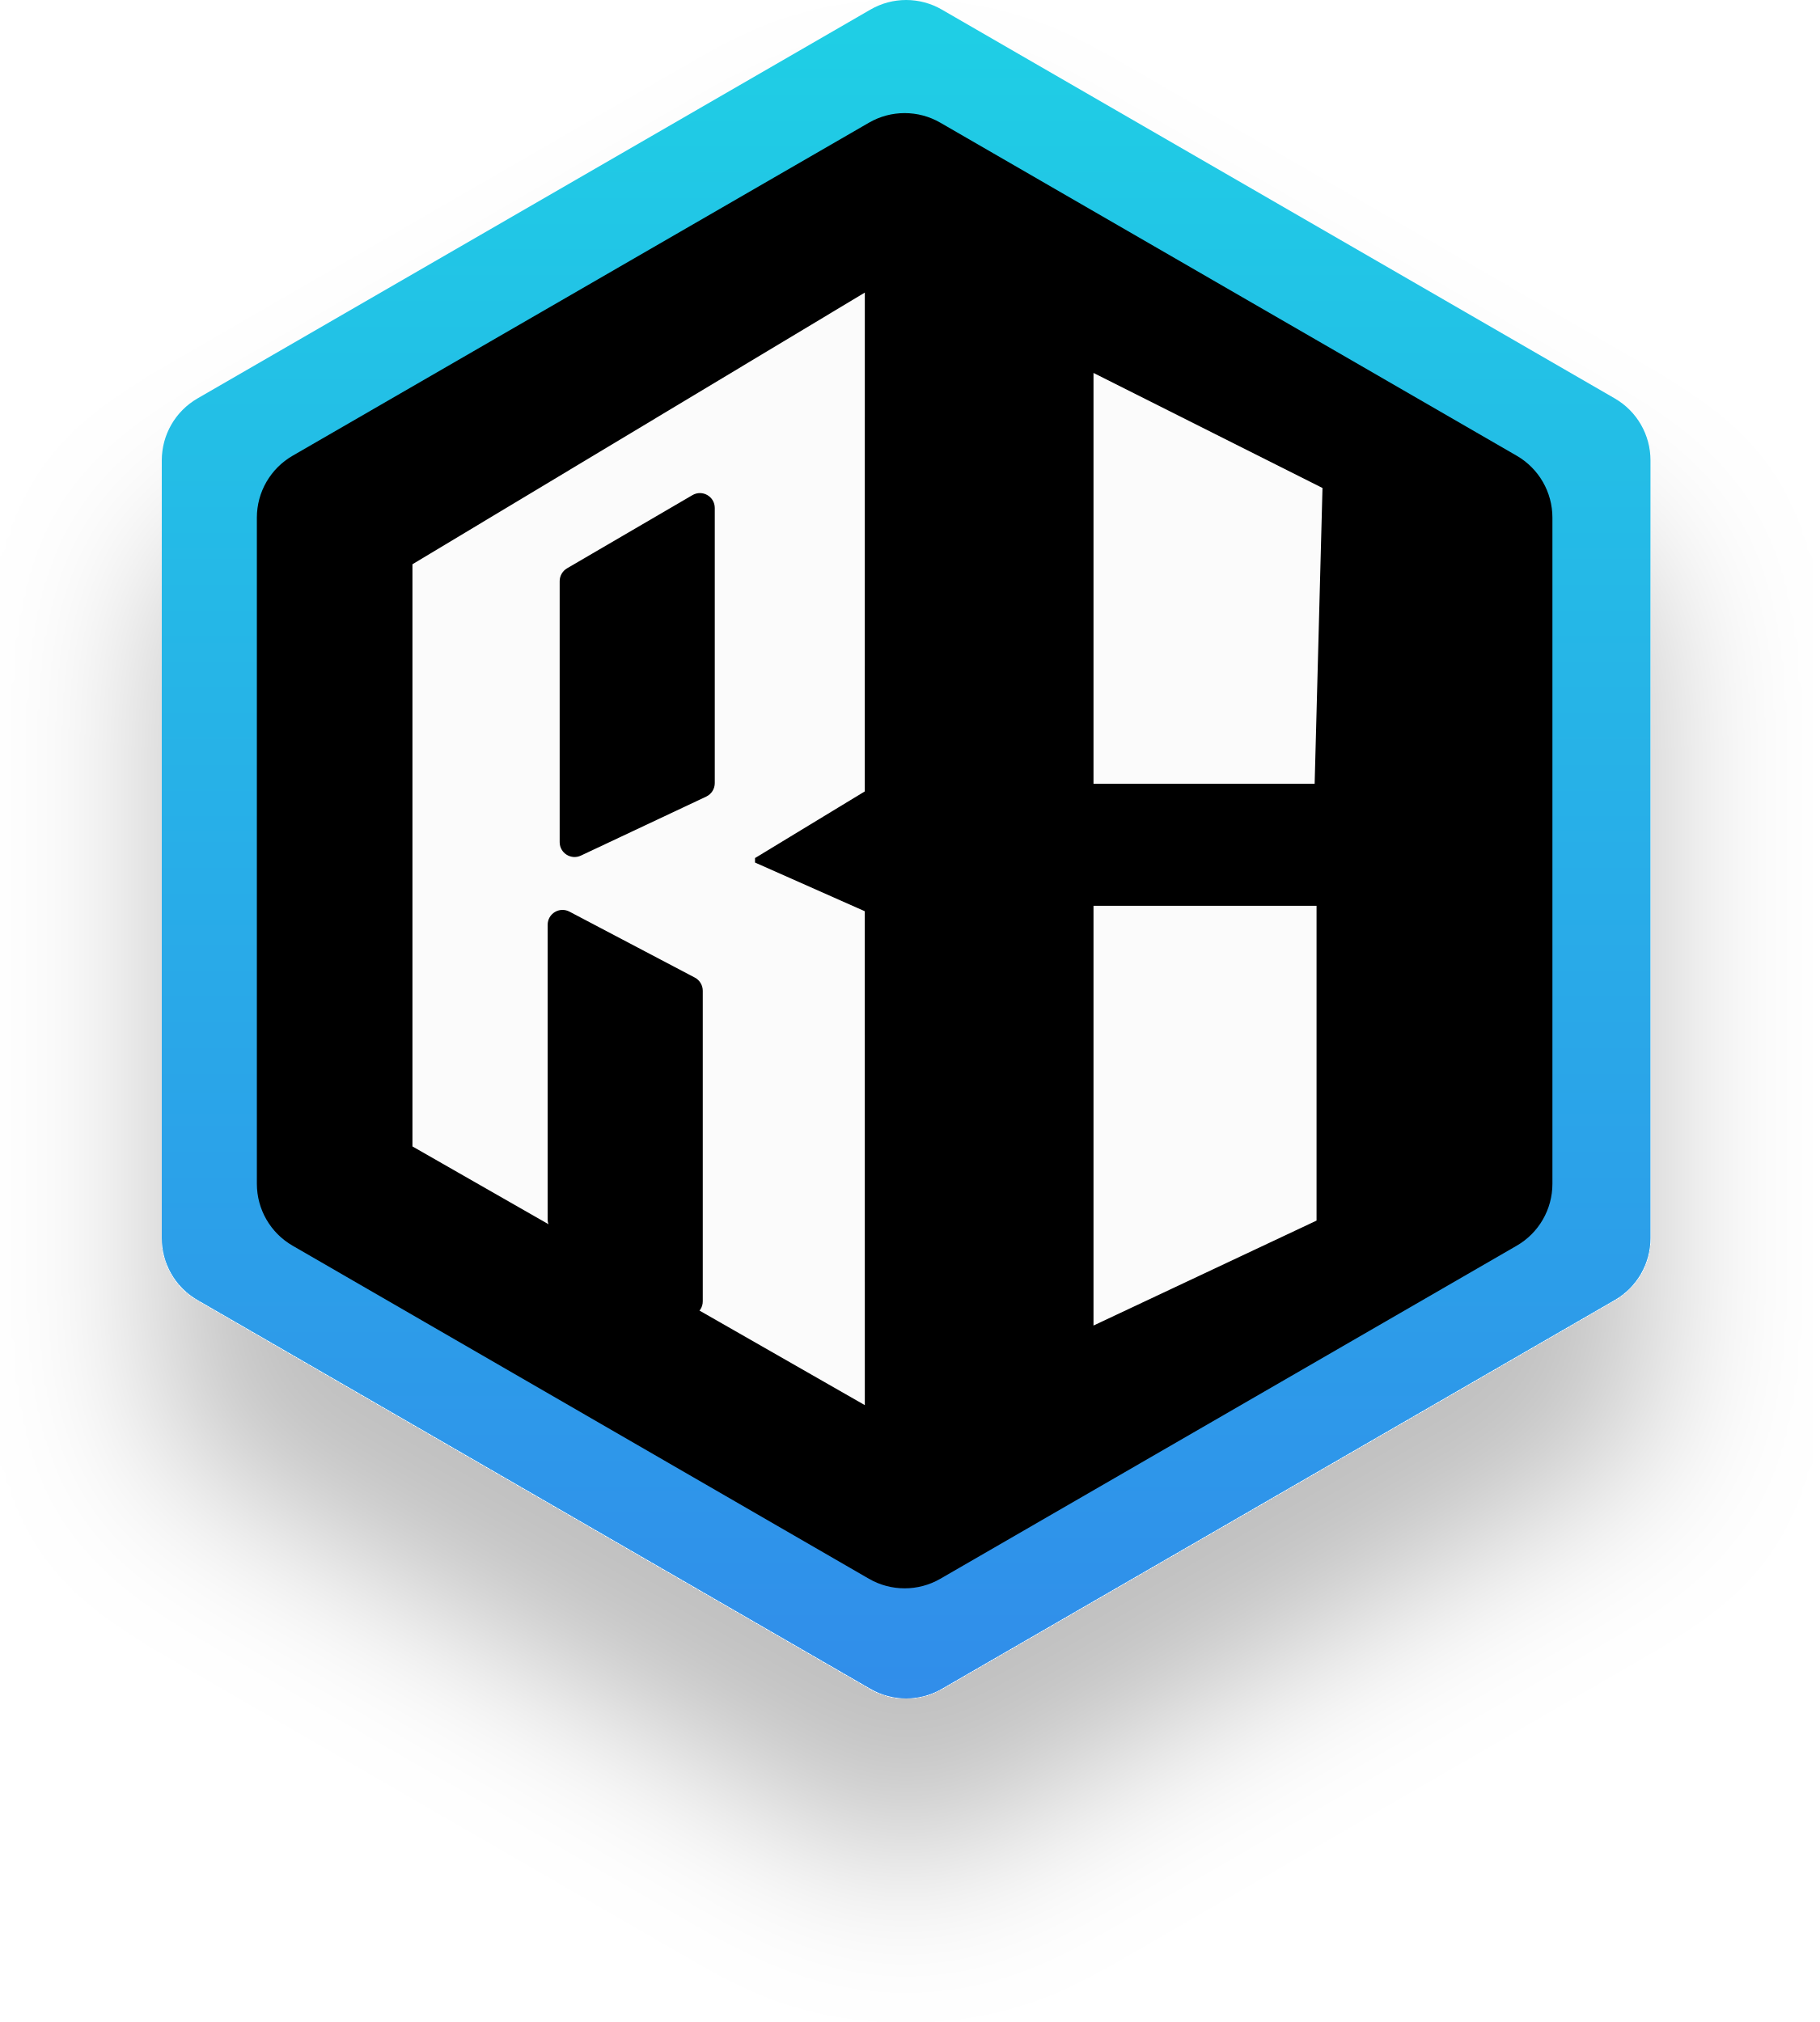
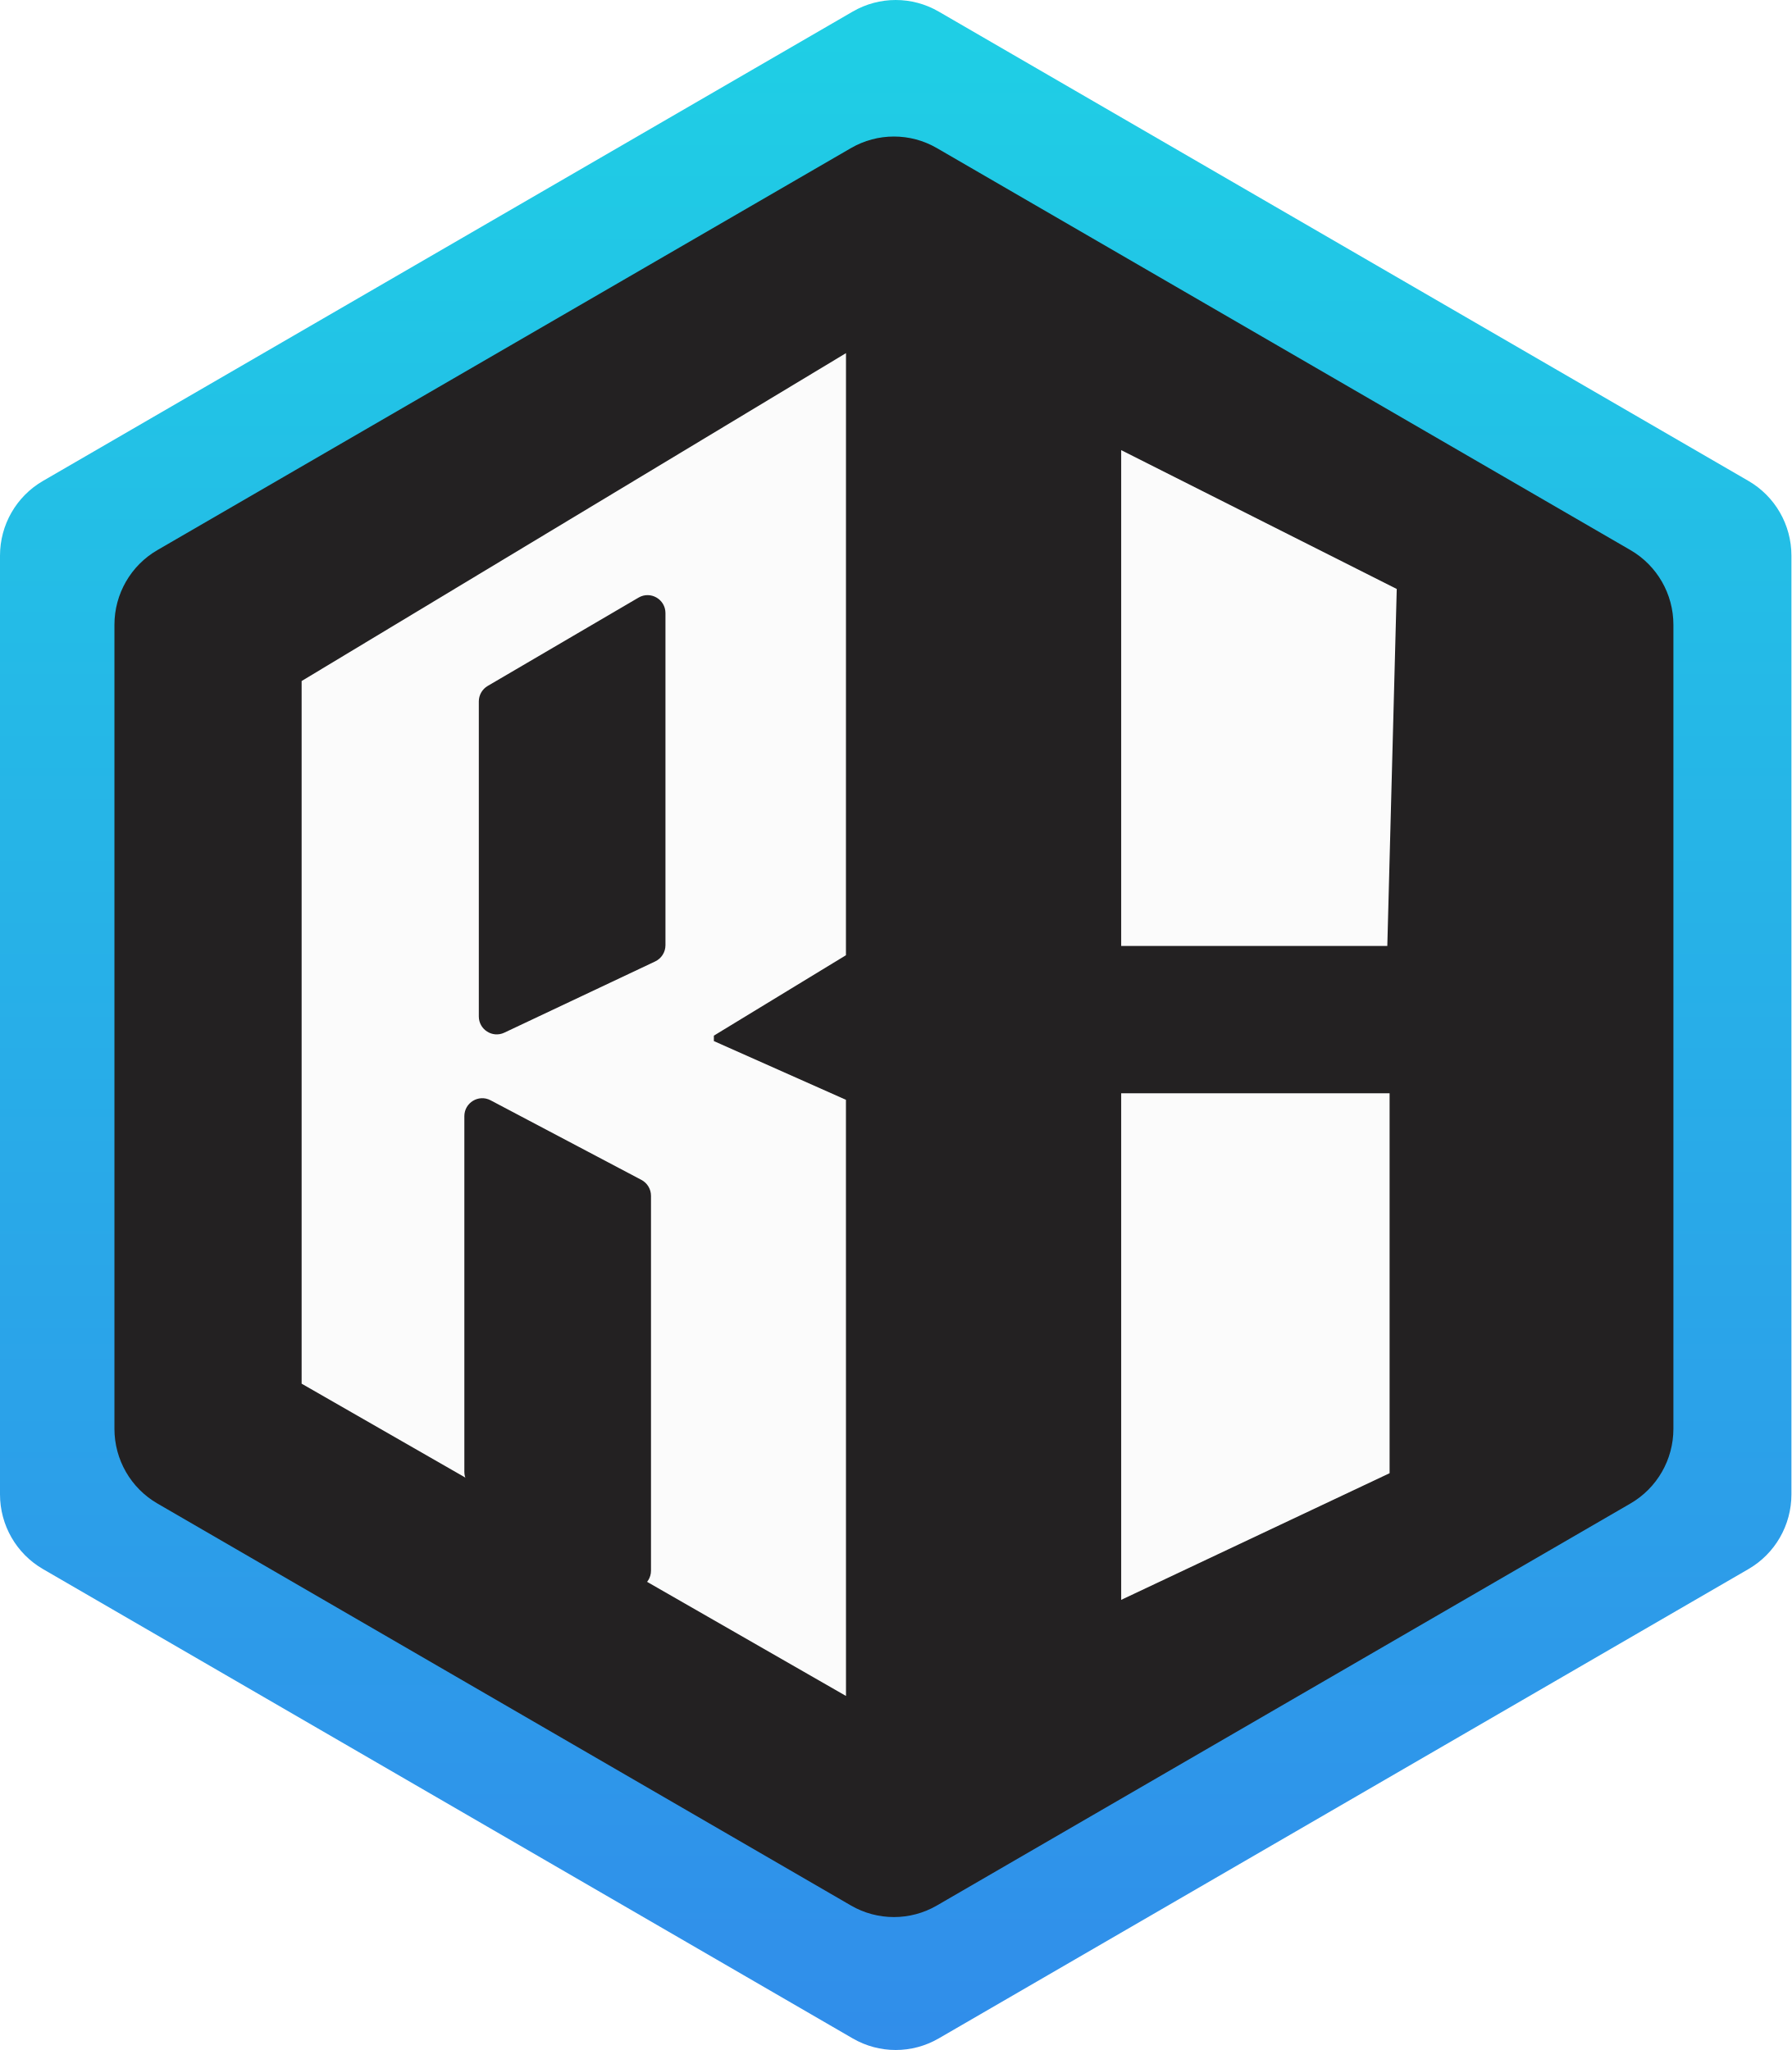
- <svg xmlns="http://www.w3.org/2000/svg" width="45" height="50" viewBox="0 0 45 50" fill="none">
-   <g filter="url(#filter0_d_129_36)">
-     <path d="M21.522 0.237C22.068 -0.079 22.741 -0.079 23.287 0.237L39.927 9.853C40.473 10.169 40.809 10.752 40.809 11.383V30.617C40.809 31.248 40.473 31.831 39.927 32.147L23.287 41.763C22.741 42.079 22.068 42.079 21.522 41.763L4.882 32.147C4.336 31.831 4 31.248 4 30.617V11.383C4 10.752 4.336 10.169 4.882 9.853L21.522 0.237Z" fill="url(#paint0_linear_129_36)" />
-     <path d="M21.485 3.034C22.031 2.718 22.704 2.718 23.25 3.034L37.502 11.27C38.048 11.586 38.384 12.169 38.384 12.8V29.273C38.384 29.904 38.048 30.488 37.502 30.803L23.25 39.04C22.704 39.355 22.031 39.355 21.485 39.04L7.234 30.803C6.688 30.488 6.351 29.904 6.351 29.273V12.8C6.351 12.169 6.688 11.586 7.234 11.27L21.485 3.034Z" fill="black" />
-     <path d="M10.198 13.953V28.349L21.383 34.746C21.383 34.746 21.383 26.024 21.382 22.533L18.668 21.329V21.218L21.382 19.57C21.381 16.228 21.383 7.235 21.383 7.235L10.198 13.953Z" fill="#FBFBFB" />
-     <path d="M27.037 22.399V32.778L32.552 30.183V22.399H27.037Z" fill="#FBFBFB" />
-     <path d="M27.037 9.222V19.381H32.505L32.699 12.067L27.037 9.222Z" fill="#FBFBFB" />
-     <path d="M17.673 12.562V19.365C17.673 19.507 17.591 19.637 17.462 19.698L14.363 21.157C14.119 21.272 13.838 21.094 13.838 20.824V14.371C13.838 14.241 13.908 14.119 14.021 14.053L17.12 12.244C17.366 12.1 17.673 12.277 17.673 12.562Z" fill="black" />
-     <path d="M17.376 32.179V24.499C17.376 24.363 17.3 24.237 17.18 24.174L14.08 22.543C13.835 22.414 13.541 22.591 13.541 22.868V30.156C13.541 30.28 13.604 30.396 13.708 30.464L16.808 32.487C17.052 32.647 17.376 32.471 17.376 32.179Z" fill="black" />
-   </g>
+ <svg xmlns="http://www.w3.org/2000/svg" width="256" height="293" viewBox="0 0 256 293" fill="none">
+   <path d="M121.863 1.651C125.661 -0.55 130.339 -0.55 134.137 1.651L249.863 68.739C253.661 70.941 256 75.009 256 79.412V213.588C256 217.991 253.661 222.06 249.863 224.261L134.137 291.349C130.339 293.55 125.661 293.55 121.863 291.349L6.137 224.261C2.339 222.06 0 217.991 0 213.588V79.412C0 75.009 2.339 70.941 6.137 68.739L121.863 1.651Z" fill="url(#paint0_linear_604_9)" />
+   <path d="M121.607 21.165C125.405 18.963 130.084 18.963 133.881 21.165L232.998 78.624C236.796 80.826 239.135 84.894 239.135 89.297V204.216C239.135 208.619 236.796 212.688 232.998 214.889L133.881 272.349C130.084 274.55 125.405 274.55 121.607 272.349L22.49 214.889C18.693 212.688 16.353 208.619 16.353 204.216V89.297C16.353 84.894 18.693 80.826 22.49 78.624L121.607 21.165Z" fill="#232122" />
+   <path d="M43.103 97.338V197.764L120.895 242.398C120.895 242.398 120.892 181.547 120.887 157.192L102.014 148.798V148.02L120.887 136.527C120.882 113.209 120.895 50.472 120.895 50.472L43.103 97.338Z" fill="#FBFBFB" />
+   <path d="M160.22 156.257V228.663L198.577 210.561V156.257H160.22Z" fill="#FBFBFB" />
+   <path d="M160.22 64.337V135.203H198.25L199.599 84.18L160.22 64.337Z" fill="#FBFBFB" />
+   <path d="M95.096 87.631V135.092C95.096 136.087 94.523 136.992 93.627 137.415L72.07 147.595C70.374 148.396 68.424 147.154 68.424 145.272V100.258C68.424 99.344 68.908 98.5 69.693 98.04L91.25 85.413C92.955 84.415 95.096 85.65 95.096 87.631Z" fill="#232122" />
+   <path d="M93.029 224.484V170.912C93.029 169.958 92.502 169.083 91.661 168.639L70.104 157.261C68.402 156.363 66.357 157.603 66.357 159.534V210.372C66.357 211.24 66.794 212.049 67.518 212.523L89.075 226.635C90.776 227.748 93.029 226.523 93.029 224.484Z" fill="#232122" />
  <defs>
-     <filter id="filter0_d_129_36" x="0" y="0" width="44.809" height="50" filterUnits="userSpaceOnUse" color-interpolation-filters="sRGB">
-       <feFlood flood-opacity="0" result="BackgroundImageFix" />
-       <feColorMatrix in="SourceAlpha" type="matrix" values="0 0 0 0 0 0 0 0 0 0 0 0 0 0 0 0 0 0 127 0" result="hardAlpha" />
-       <feOffset dy="4" />
-       <feGaussianBlur stdDeviation="2" />
-       <feComposite in2="hardAlpha" operator="out" />
-       <feColorMatrix type="matrix" values="0 0 0 0 0 0 0 0 0 0 0 0 0 0 0 0 0 0 0.25 0" />
-       <feBlend mode="normal" in2="BackgroundImageFix" result="effect1_dropShadow_129_36" />
-       <feBlend mode="normal" in="SourceGraphic" in2="effect1_dropShadow_129_36" result="shape" />
-     </filter>
-     <linearGradient id="paint0_linear_129_36" x1="22.404" y1="0.748" x2="22.404" y2="68.311" gradientUnits="userSpaceOnUse">
+     <linearGradient id="paint0_linear_604_9" x1="128" y1="5.217" x2="128" y2="476.551" gradientUnits="userSpaceOnUse">
      <stop stop-color="#1FCEE5" />
      <stop offset="1" stop-color="#3C64EE" />
    </linearGradient>
  </defs>
</svg>
